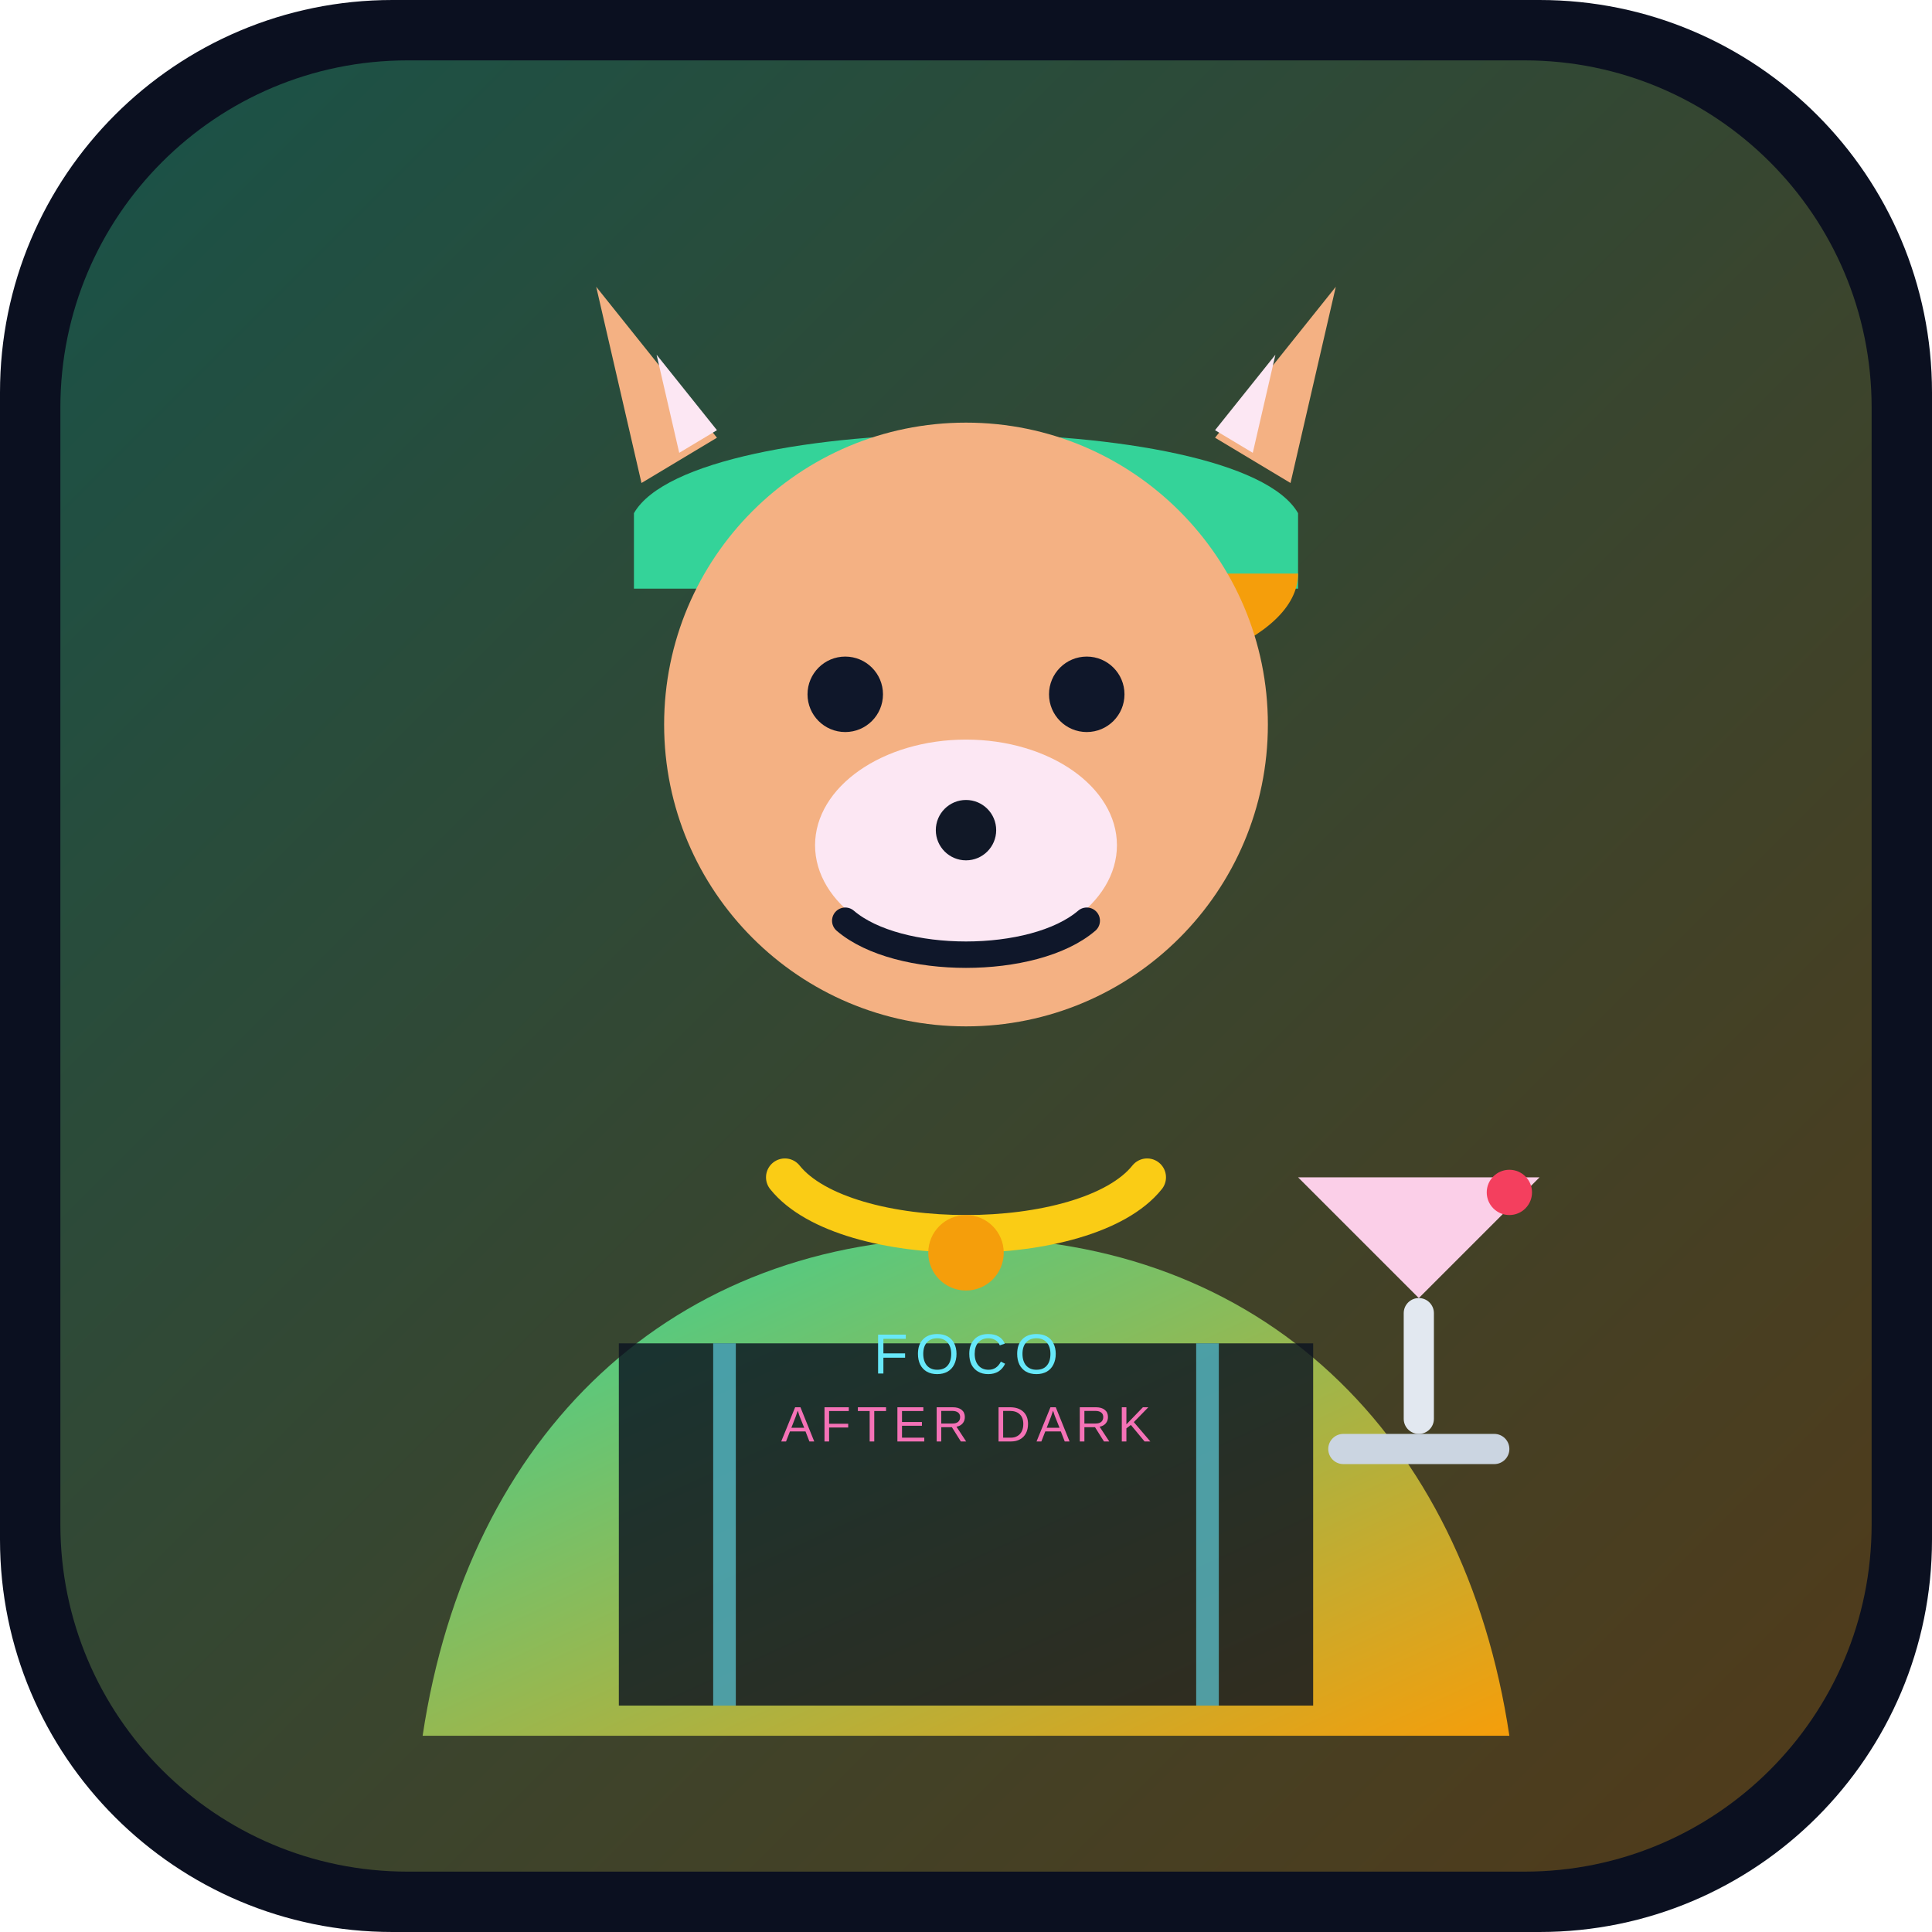
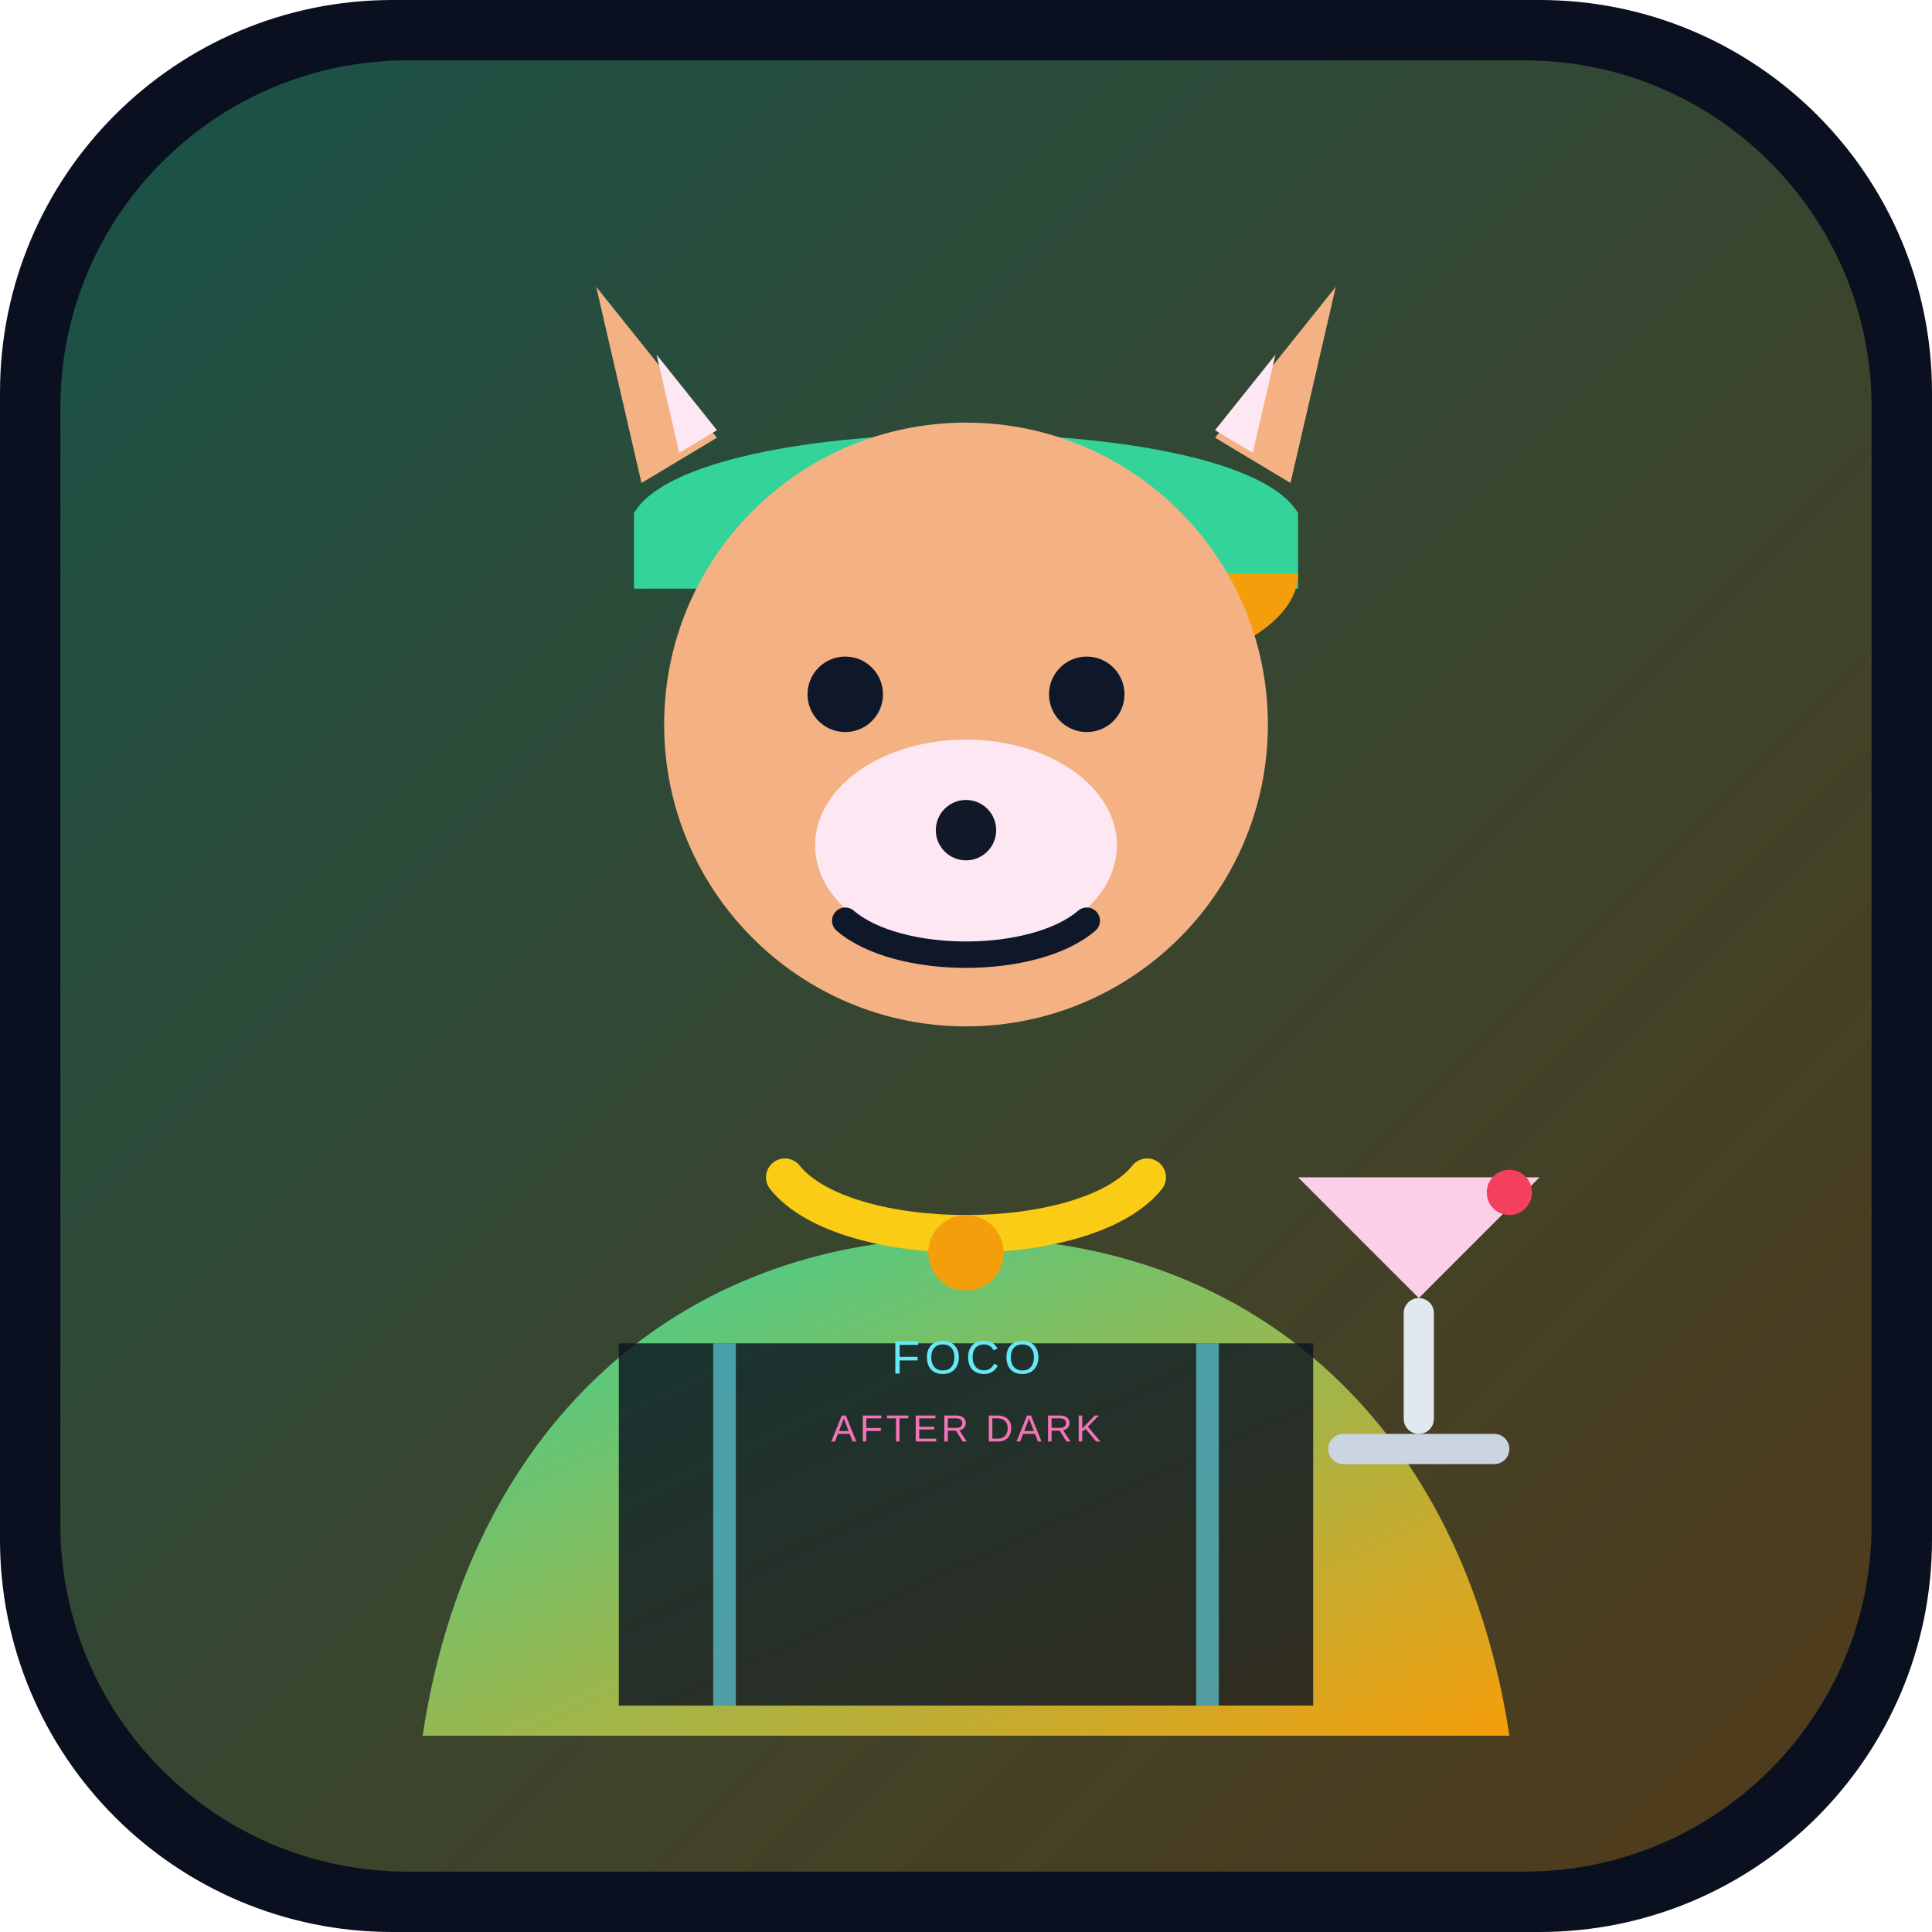
<svg xmlns="http://www.w3.org/2000/svg" viewBox="0 0 256 256" role="img" aria-label="Margarita Monkey">
  <defs>
    <linearGradient id="bg" x1="0" y1="0" x2="1" y2="1">
      <stop offset="0%" stop-color="#34d399" stop-opacity="0.34" />
      <stop offset="100%" stop-color="#f59e0b" stop-opacity="0.30" />
    </linearGradient>
    <linearGradient id="shirt" x1="0" y1="0" x2="1" y2="1">
      <stop offset="0%" stop-color="#34d399" />
      <stop offset="100%" stop-color="#f59e0b" />
    </linearGradient>
  </defs>
  <rect width="256" height="256" rx="52" fill="#0b1020" />
  <rect x="8" y="8" width="240" height="240" rx="46" fill="url(#bg)" />
  <path d="M95 58l-16-20 6 26z" fill="#f4b183" />
  <path d="M161 58l16-20-6 26z" fill="#f4b183" />
  <path d="M95 57l-8-10 3 13z" fill="#fce7f3" />
  <path d="M161 57l8-10-3 13z" fill="#fce7f3" />
  <path d="M84 68c8-14 80-14 88 0v10H84z" fill="#34d399" />
  <path d="M112 76h60c0 9-18 15-34 15h-26z" fill="#f59e0b" />
  <circle cx="128" cy="96" r="40" fill="#f4b183" />
  <ellipse cx="128" cy="112" rx="20" ry="14" fill="#fce7f3" />
  <circle cx="112" cy="92" r="5" fill="#0f172a" />
  <circle cx="144" cy="92" r="5" fill="#0f172a" />
  <circle cx="128" cy="110" r="4" fill="#111827" />
  <path d="M112 122c7 6 25 6 32 0" fill="none" stroke="#0f172a" stroke-width="3.5" stroke-linecap="round" />
  <path d="M56 230c6-40 33-66 72-66s66 26 72 66" fill="url(#shirt)" />
  <path d="M82 178h92v48H82z" fill="#0b1220" opacity="0.82" />
  <path d="M96 178v48M160 178v48" stroke="#67e8f9" stroke-width="3" opacity="0.6" />
  <path d="M104 156c8 10 40 10 48 0" fill="none" stroke="#facc15" stroke-width="5" stroke-linecap="round" />
  <circle cx="128" cy="166" r="5" fill="#f59e0b" />
-   <text x="128" y="182" text-anchor="middle" font-family="Arial, sans-serif" font-size="7.5" fill="#67e8f9" letter-spacing="0.95">FOCO</text>
-   <text x="128" y="191" text-anchor="middle" font-family="Arial, sans-serif" font-size="6.6" fill="#f472b6" letter-spacing="0.8">AFTER DARK</text>
+   <text x="128" y="182" text-anchor="middle" font-family="Arial, sans-serif" font-size="6.2" fill="#67e8f9" letter-spacing="0.62">FOCO</text>
+   <text x="128" y="191" text-anchor="middle" font-family="Arial, sans-serif" font-size="5.0" fill="#f472b6" letter-spacing="0.45">AFTER DARK</text>
  <path d="M172 156h32l-16 16z" fill="#fbcfe8" />
  <rect x="186" y="172" width="4" height="18" rx="2" fill="#e2e8f0" />
  <rect x="176" y="190" width="24" height="4" rx="2" fill="#cbd5e1" />
  <circle cx="200" cy="158" r="3" fill="#f43f5e" />
</svg>
